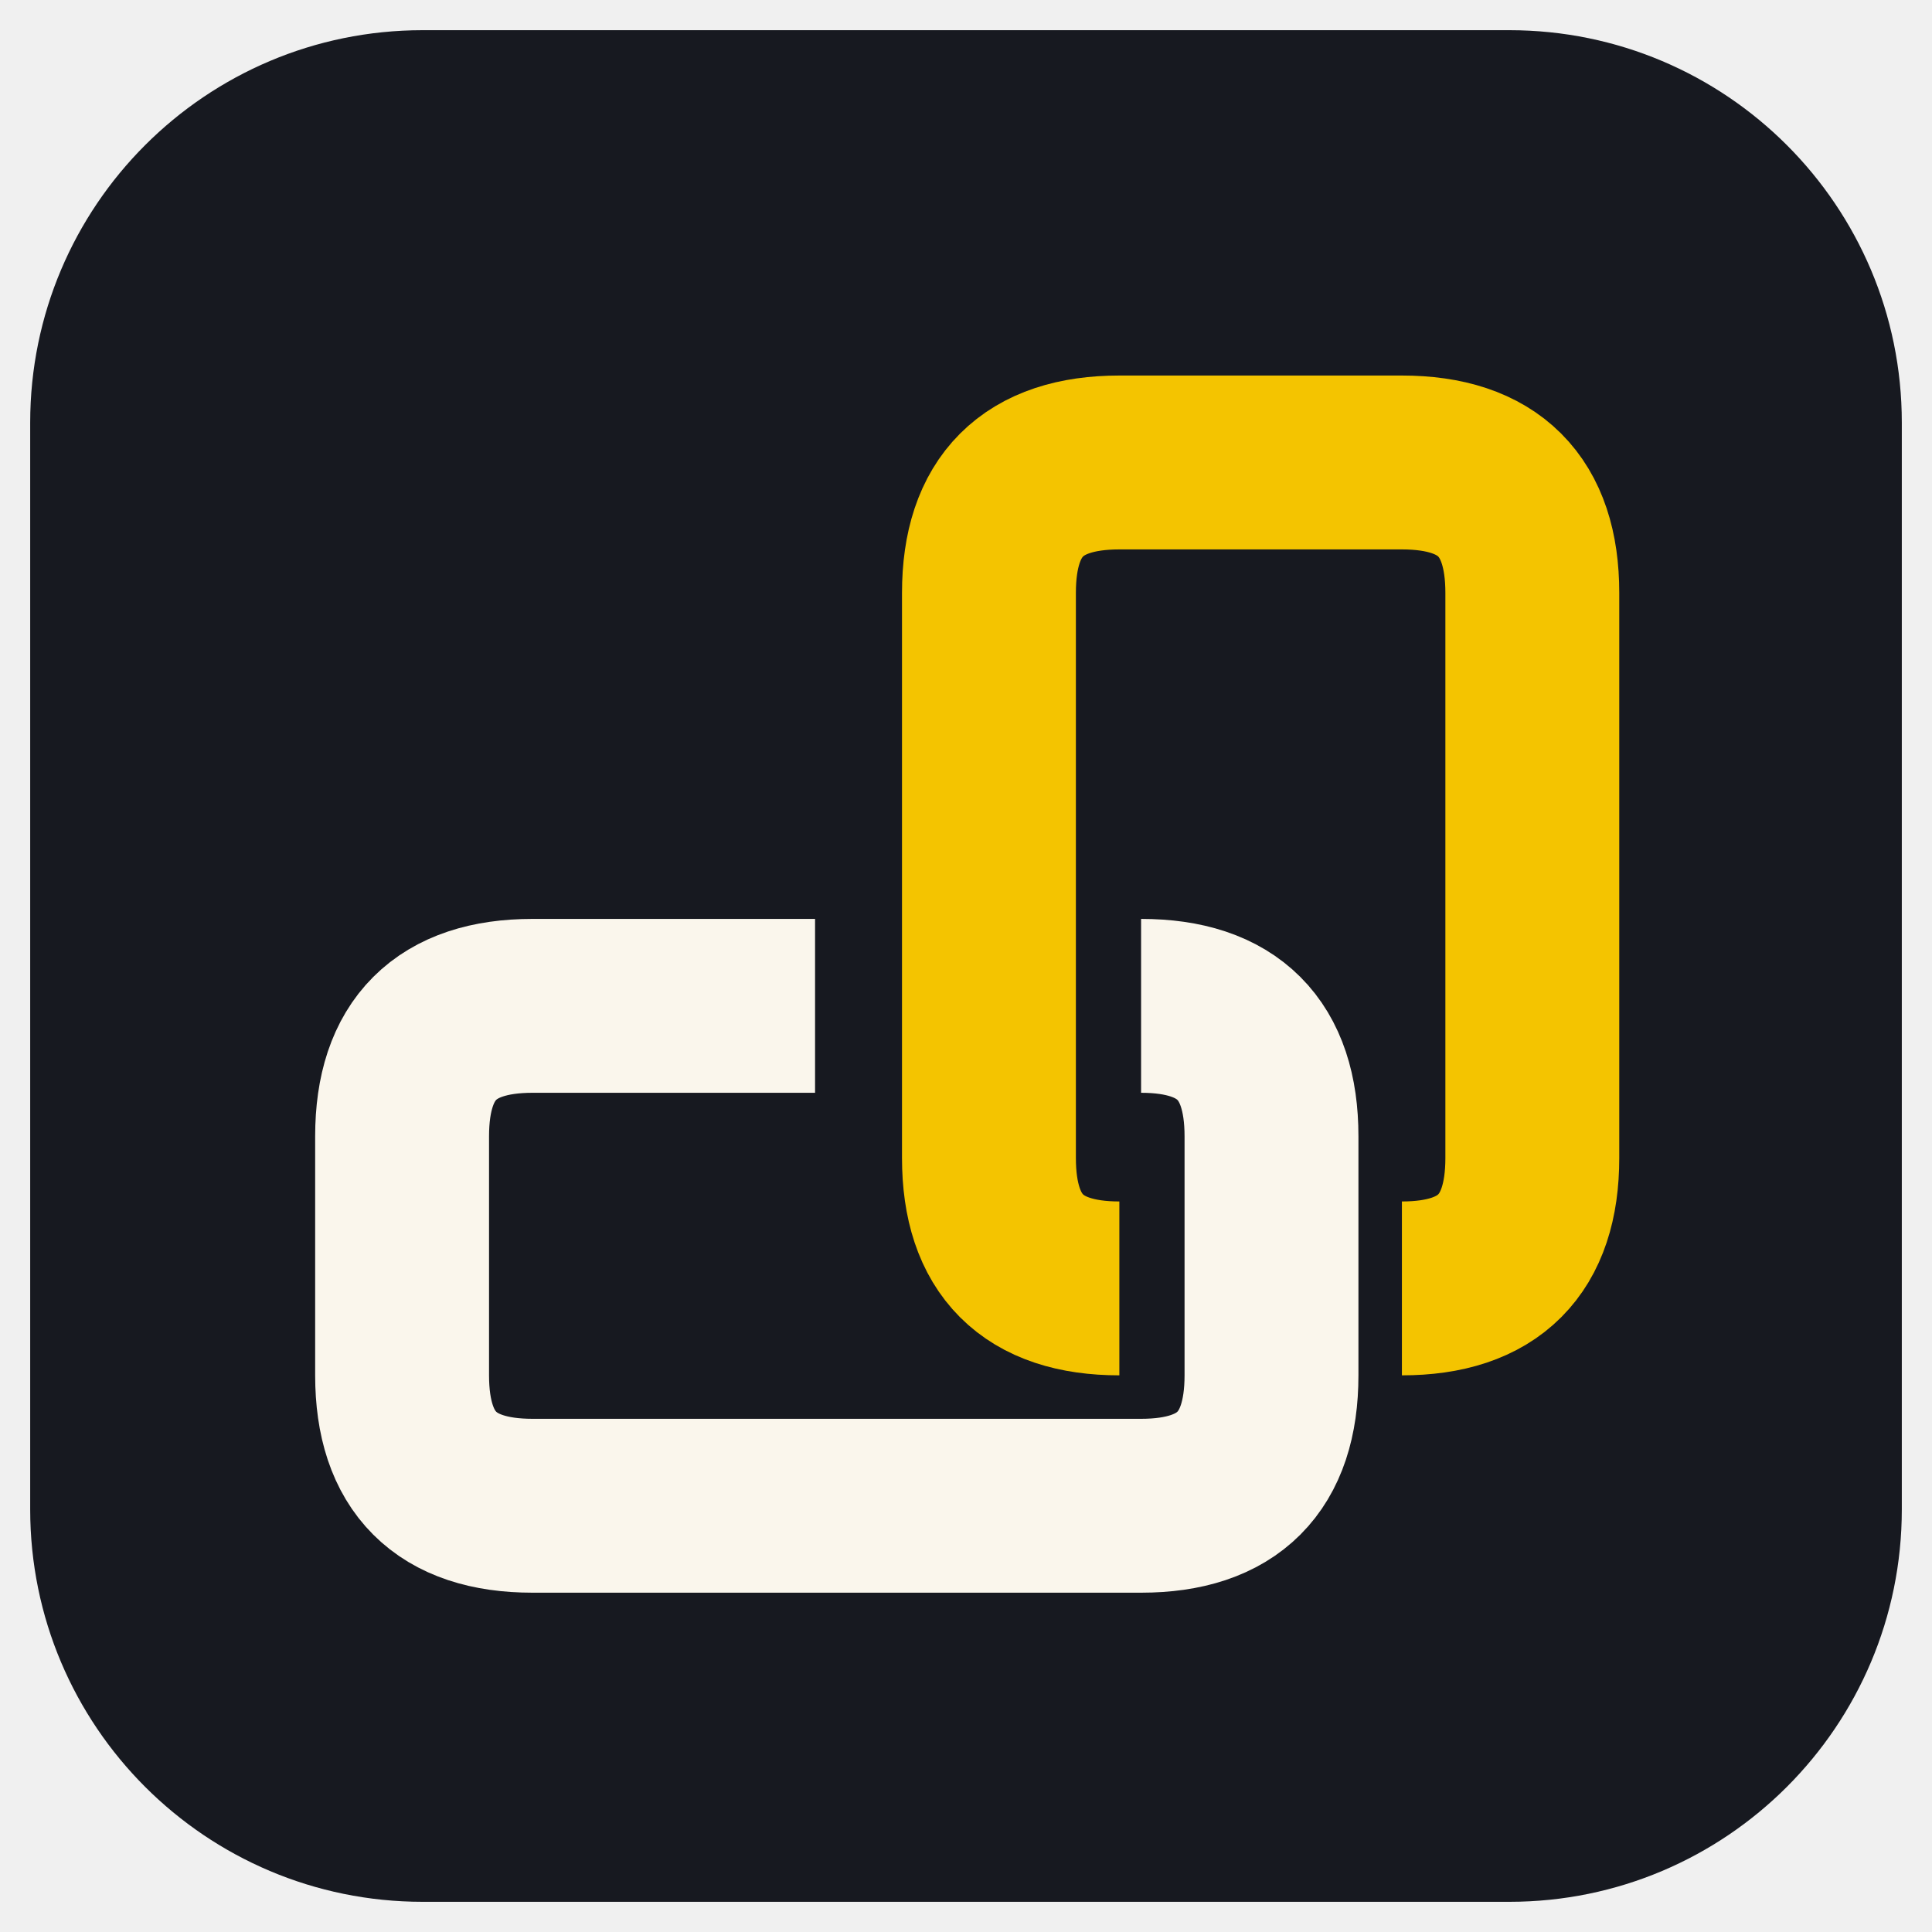
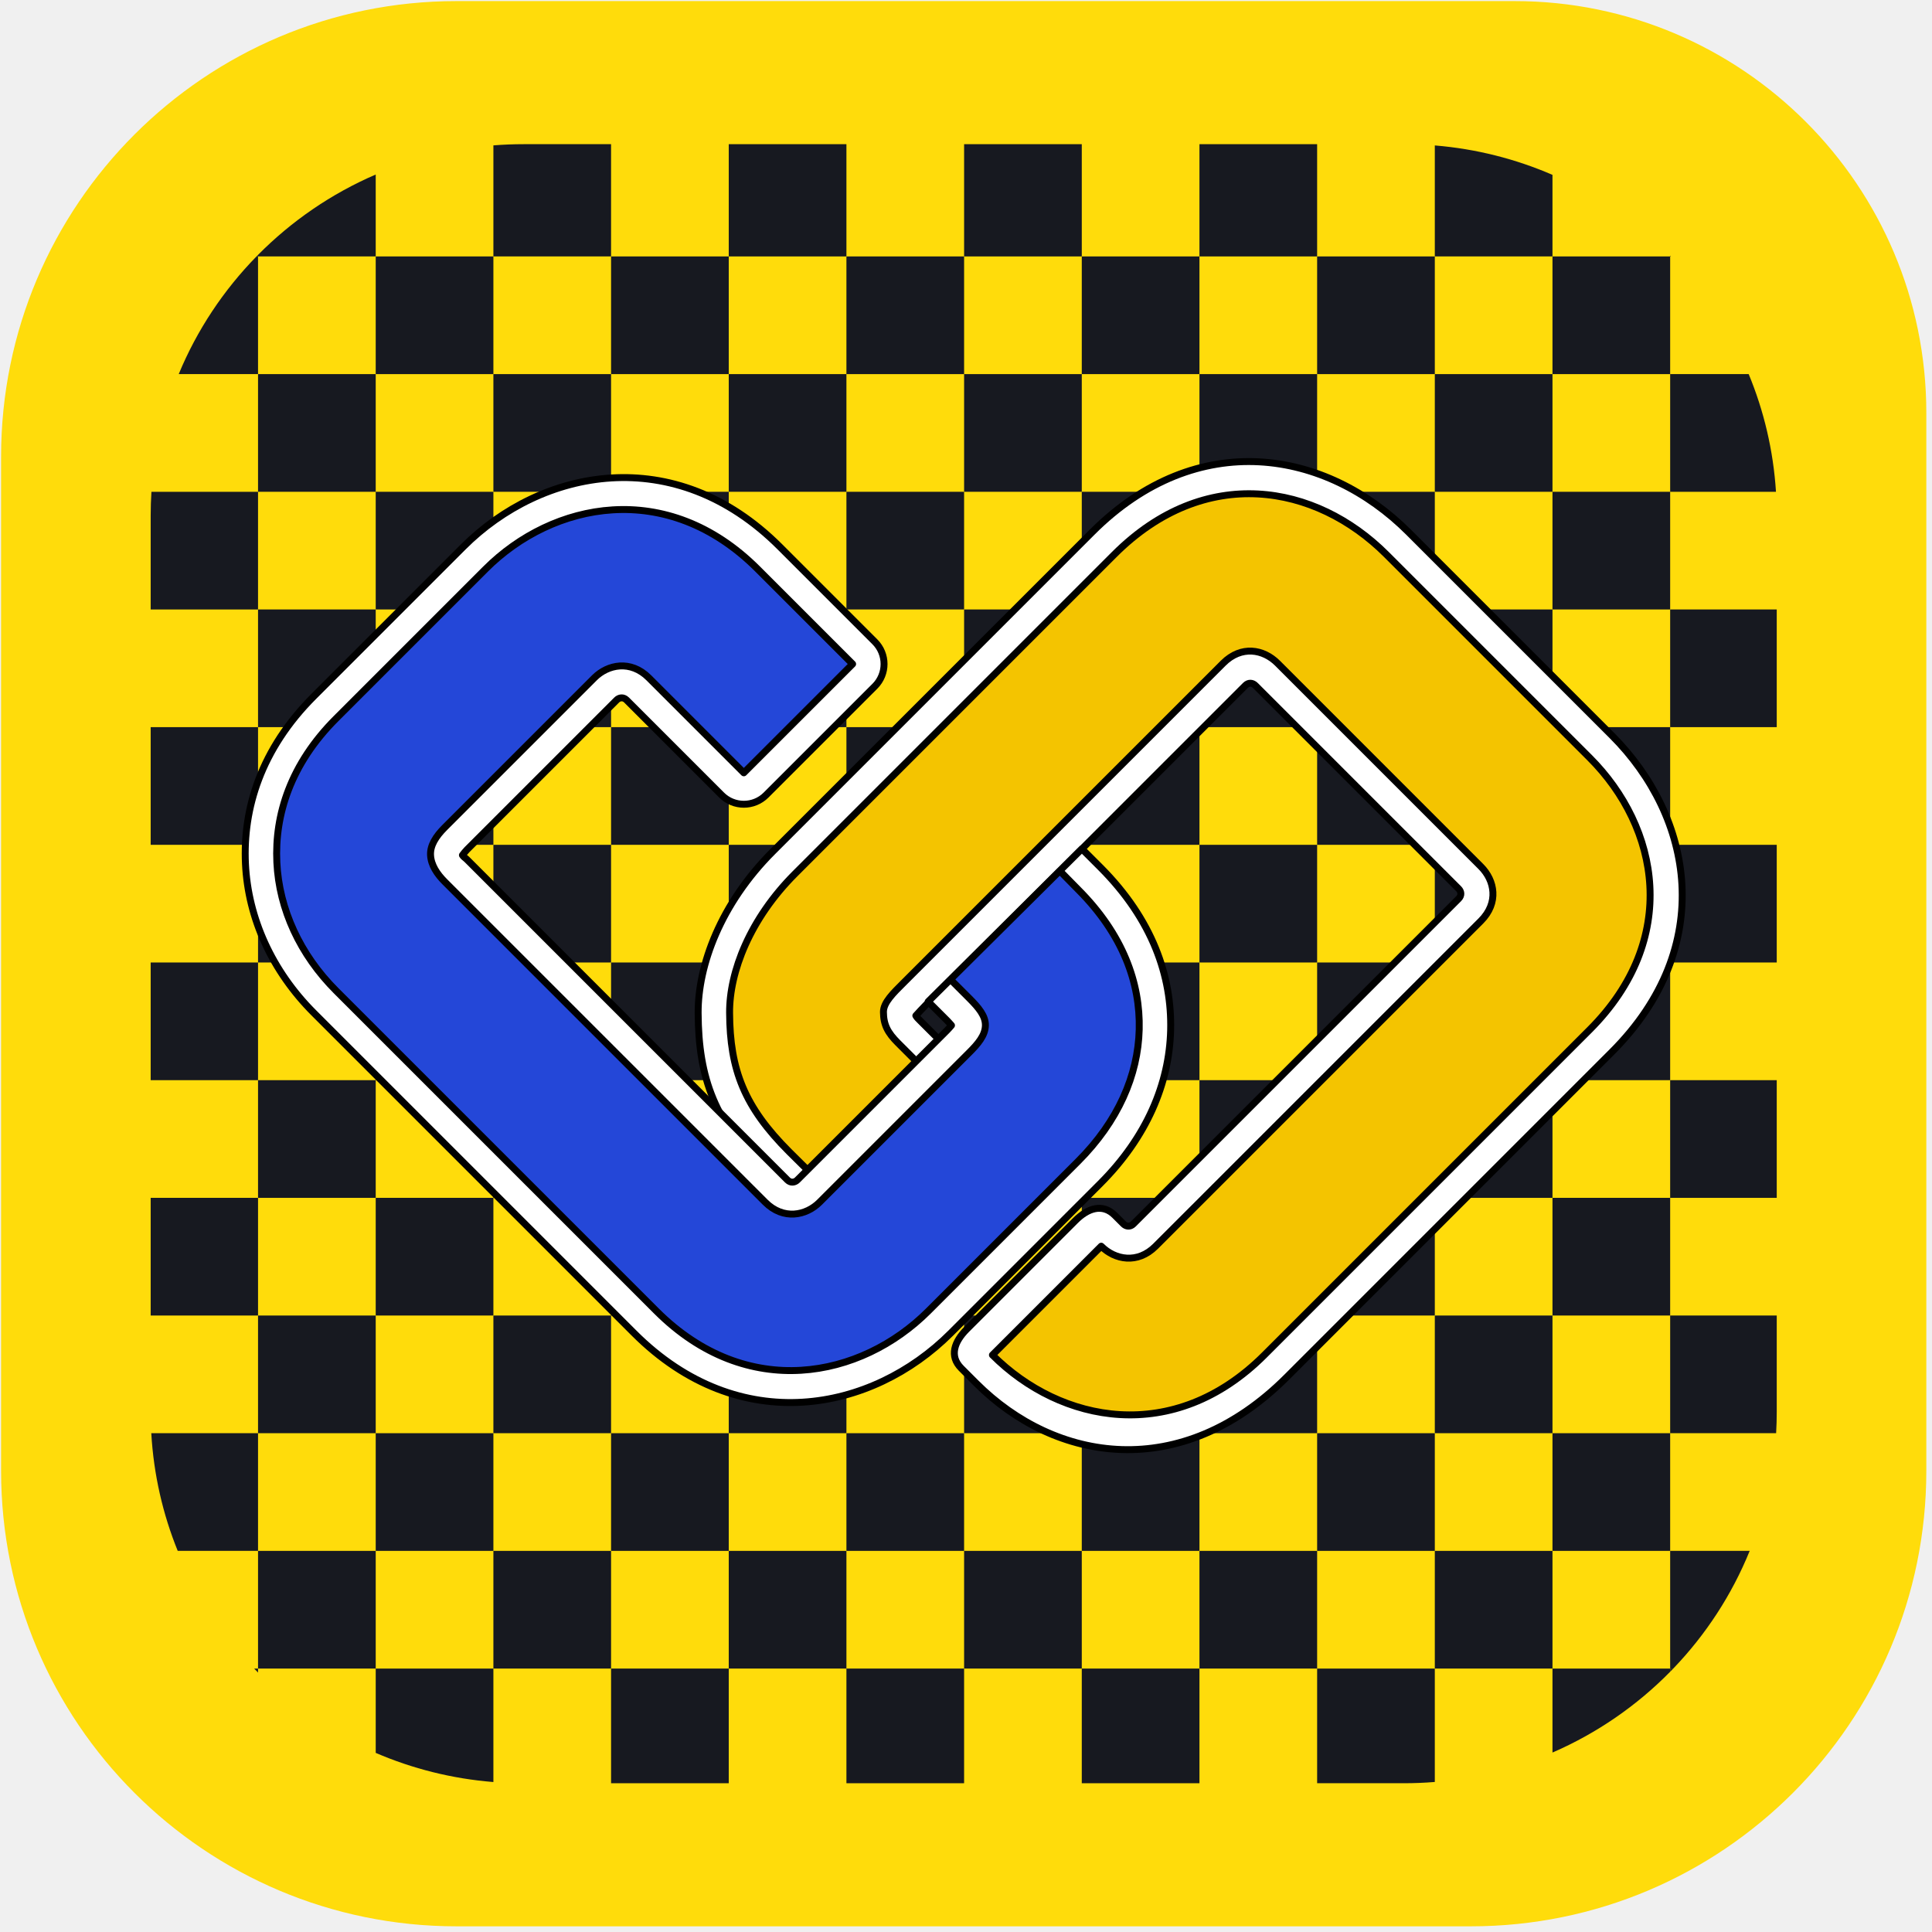
- <svg xmlns="http://www.w3.org/2000/svg" width="64" height="64" viewBox="0 0 64 64">
-   <rect id="tile" x="1" y="1" width="62" height="62" rx="13" fill="#171920" />
-   <g id="signet" transform="translate(9 11) scale(.72)" fill="none" stroke-width="8">
-     <path id="horizontal-link" stroke="#FAF6EC" d="M40 31 Q46 31 46 37 V48 Q46 54 40 54 H12 Q6 54 6 48 V37 Q6 31 12 31 H25" />
-     <path id="vertical-link" stroke="#F4C400" d="M39 44 Q33 44 33 38 V12 Q33 6 39 6 H52 Q58 6 58 12 V38 Q58 44 52 44" />
+ <svg xmlns="http://www.w3.org/2000/svg" width="100%" height="100%" viewBox="0 0 842 842" version="1.1" xml:space="preserve" style="fill-rule:evenodd;clip-rule:evenodd;stroke-linejoin:round;stroke-miterlimit:2;">
+   <g transform="matrix(1,0,0,1,-1782,0)">
+     <g id="ArtBoard3" transform="matrix(1,0,0,1,-0.889764,0)">
+       <rect x="1782.89" y="0" width="841.89" height="841.89" style="fill:none;" />
+       <g transform="matrix(1,0,0,1,1781.945,-0.945)">
+         <path d="M661,1.42L199.93,1.42C90.3,1.42 1.42,90.3 1.42,199.93L1.42,641.96C1.42,751.59 90.3,840.47 199.93,840.47L641.96,840.47C751.59,840.47 840.47,751.59 840.47,641.96L840.47,180.89C840.47,81.77 760.12,1.42 661,1.42Z" style="fill:rgb(255,220,11);fill-rule:nonzero;" />
+       </g>
+       <g>
+         <g transform="matrix(1,0,0,1,1781.945,-0.945)">
+           <rect x="677.546" y="317.846" width="51.286" height="51.286" style="fill:rgb(23,25,32);" />
+         </g>
+         <g transform="matrix(1,0,0,1,1781.945,-0.945)">
+           <rect x="677.546" y="420.417" width="51.286" height="51.286" style="fill:rgb(23,25,32);" />
+         </g>
+         <g transform="matrix(1,0,0,1,1781.945,-0.945)">
+           <rect x="677.546" y="522.988" width="51.286" height="51.286" style="fill:rgb(23,25,32);" />
+         </g>
+         <g transform="matrix(1,0,0,1,1781.945,-0.945)">
+           <rect x="677.546" y="625.56" width="51.286" height="51.286" style="fill:rgb(23,25,32);" />
+         </g>
+         <g transform="matrix(1,0,0,1,1781.945,-0.945)">
+           <rect x="626.26" y="676.846" width="51.286" height="51.286" style="fill:rgb(23,25,32);" />
+         </g>
+         <g transform="matrix(1,0,0,1,1781.945,-0.945)">
+           <rect x="523.689" y="676.846" width="51.286" height="51.286" style="fill:rgb(23,25,32);" />
+         </g>
+         <g transform="matrix(1,0,0,1,1781.945,-0.945)">
+           <rect x="421.117" y="676.846" width="51.286" height="51.286" style="fill:rgb(23,25,32);" />
+         </g>
+         <g transform="matrix(1,0,0,1,1781.945,-0.945)">
+           <rect x="318.546" y="676.846" width="51.286" height="51.286" style="fill:rgb(23,25,32);" />
+         </g>
+         <g transform="matrix(1,0,0,1,1781.945,-0.945)">
+           <rect x="215.974" y="676.846" width="51.286" height="51.286" style="fill:rgb(23,25,32);" />
+         </g>
+         <g transform="matrix(1,0,0,1,1781.945,-0.945)">
+           <rect x="113.403" y="676.846" width="51.286" height="51.286" style="fill:rgb(23,25,32);" />
+         </g>
+         <g transform="matrix(1,0,0,1,1781.945,-0.945)">
+           <rect x="113.403" y="574.274" width="51.286" height="51.286" style="fill:rgb(23,25,32);" />
+         </g>
+         <g transform="matrix(1,0,0,1,1781.945,-0.945)">
+           <path d="M626.26,64.331C644.358,65.813 661.616,70.251 677.546,77.157L677.546,112.703L626.26,112.703L626.26,64.331Z" style="fill:rgb(23,25,32);" />
+         </g>
+         <g transform="matrix(1,0,0,1,1781.945,-0.945)">
+           <path d="M215.974,64.303C220.314,63.957 224.701,63.78 229.13,63.78L267.26,63.78L267.26,112.703L215.974,112.703L215.974,64.303Z" style="fill:rgb(23,25,32);" />
+         </g>
+         <g transform="matrix(1,0,0,1,1781.945,-0.945)">
+           <rect x="523.689" y="63.78" width="51.286" height="48.923" style="fill:rgb(23,25,32);" />
+         </g>
+         <g transform="matrix(1,0,0,1,1781.945,-0.945)">
+           <rect x="421.117" y="63.78" width="51.286" height="48.923" style="fill:rgb(23,25,32);" />
+         </g>
+         <g transform="matrix(1,0,0,1,1781.945,-0.945)">
+           <rect x="318.546" y="63.78" width="51.286" height="48.923" style="fill:rgb(23,25,32);" />
+         </g>
+         <g transform="matrix(1,0,0,1,1781.945,-0.945)">
+           <path d="M113.403,112.019C127.977,97.293 145.361,85.335 164.689,77.008L164.689,112.703L113.403,112.703L113.403,112.019Z" style="fill:rgb(23,25,32);" />
+         </g>
+         <g transform="matrix(1,0,0,1,1781.945,-0.945)">
+           <path d="M728.832,112.368C728.941,112.479 729.051,112.591 729.16,112.703L728.832,112.703L728.832,112.368Z" style="fill:rgb(23,25,32);" />
+         </g>
+         <g transform="matrix(1,0,0,1,1781.945,-0.945)">
+           <rect x="113.403" y="471.703" width="51.286" height="51.286" style="fill:rgb(23,25,32);" />
+         </g>
+         <g transform="matrix(1,0,0,1,1781.945,-0.945)">
+           <rect x="113.403" y="369.131" width="51.286" height="51.286" style="fill:rgb(23,25,32);" />
+         </g>
+         <g transform="matrix(1,0,0,1,1781.945,-0.945)">
+           <rect x="113.403" y="266.56" width="51.286" height="51.286" style="fill:rgb(23,25,32);" />
+         </g>
+         <g transform="matrix(1,0,0,1,1781.945,-0.945)">
+           <rect x="164.689" y="215.274" width="51.286" height="51.286" style="fill:rgb(23,25,32);" />
+         </g>
+         <g transform="matrix(1,0,0,1,1781.945,-0.945)">
+           <rect x="267.26" y="215.274" width="51.286" height="51.286" style="fill:rgb(23,25,32);" />
+         </g>
+         <g transform="matrix(1,0,0,1,1781.945,-0.945)">
+           <rect x="215.974" y="266.56" width="51.286" height="51.286" style="fill:rgb(23,25,32);" />
+         </g>
+         <g transform="matrix(1,0,0,1,1781.945,-0.945)">
+           <rect x="369.831" y="215.274" width="51.286" height="51.286" style="fill:rgb(23,25,32);" />
+         </g>
+         <g transform="matrix(1,0,0,1,1781.945,-0.945)">
+           <rect x="318.546" y="266.56" width="51.286" height="51.286" style="fill:rgb(23,25,32);" />
+         </g>
+         <g transform="matrix(1,0,0,1,1781.945,-0.945)">
+           <rect x="472.403" y="215.274" width="51.286" height="51.286" style="fill:rgb(23,25,32);" />
+         </g>
+         <g transform="matrix(1,0,0,1,1781.945,-0.945)">
+           <rect x="421.117" y="266.56" width="51.286" height="51.286" style="fill:rgb(23,25,32);" />
+         </g>
+         <g transform="matrix(1,0,0,1,1781.945,-0.945)">
+           <rect x="574.974" y="215.274" width="51.286" height="51.286" style="fill:rgb(23,25,32);" />
+         </g>
+         <g transform="matrix(1,0,0,1,1781.945,-0.945)">
+           <rect x="523.689" y="266.56" width="51.286" height="51.286" style="fill:rgb(23,25,32);" />
+         </g>
+         <g transform="matrix(1,0,0,1,1781.945,-0.945)">
+           <rect x="626.26" y="266.56" width="51.286" height="51.286" style="fill:rgb(23,25,32);" />
+         </g>
+         <g transform="matrix(1,0,0,1,1781.945,-0.945)">
+           <rect x="626.26" y="369.131" width="51.286" height="51.286" style="fill:rgb(23,25,32);" />
+         </g>
+         <g transform="matrix(1,0,0,1,1781.945,-0.945)">
+           <rect x="626.26" y="471.703" width="51.286" height="51.286" style="fill:rgb(23,25,32);" />
+         </g>
+         <g transform="matrix(1,0,0,1,1781.945,-0.945)">
+           <rect x="626.26" y="574.274" width="51.286" height="51.286" style="fill:rgb(23,25,32);" />
+         </g>
+         <g transform="matrix(1,0,0,1,1781.945,-0.945)">
+           <rect x="574.974" y="625.56" width="51.286" height="51.286" style="fill:rgb(23,25,32);" />
+         </g>
+         <g transform="matrix(1,0,0,1,1781.945,-0.945)">
+           <rect x="472.403" y="625.56" width="51.286" height="51.286" style="fill:rgb(23,25,32);" />
+         </g>
+         <g transform="matrix(1,0,0,1,1781.945,-0.945)">
+           <rect x="369.831" y="625.56" width="51.286" height="51.286" style="fill:rgb(23,25,32);" />
+         </g>
+         <g transform="matrix(1,0,0,1,1781.945,-0.945)">
+           <rect x="267.26" y="625.56" width="51.286" height="51.286" style="fill:rgb(23,25,32);" />
+         </g>
+         <g transform="matrix(1,0,0,1,1781.945,-0.945)">
+           <rect x="164.689" y="625.56" width="51.286" height="51.286" style="fill:rgb(23,25,32);" />
+         </g>
+         <g transform="matrix(1,0,0,1,1781.945,-0.945)">
+           <rect x="164.689" y="522.988" width="51.286" height="51.286" style="fill:rgb(23,25,32);" />
+         </g>
+         <g transform="matrix(1,0,0,1,1781.945,-0.945)">
+           <rect x="164.689" y="420.417" width="51.286" height="51.286" style="fill:rgb(23,25,32);" />
+         </g>
+         <g transform="matrix(1,0,0,1,1781.945,-0.945)">
+           <rect x="164.689" y="317.846" width="51.286" height="51.286" style="fill:rgb(23,25,32);" />
+         </g>
+         <g transform="matrix(1,0,0,1,1781.945,-0.945)">
+           <rect x="574.974" y="317.846" width="51.286" height="51.286" style="fill:rgb(23,25,32);" />
+         </g>
+         <g transform="matrix(1,0,0,1,1781.945,-0.945)">
+           <rect x="574.974" y="420.417" width="51.286" height="51.286" style="fill:rgb(23,25,32);" />
+         </g>
+         <g transform="matrix(1,0,0,1,1781.945,-0.945)">
+           <rect x="574.974" y="522.988" width="51.286" height="51.286" style="fill:rgb(23,25,32);" />
+         </g>
+         <g transform="matrix(1,0,0,1,1781.945,-0.945)">
+           <rect x="523.689" y="574.274" width="51.286" height="51.286" style="fill:rgb(23,25,32);" />
+         </g>
+         <g transform="matrix(1,0,0,1,1781.945,-0.945)">
+           <rect x="421.117" y="574.274" width="51.286" height="51.286" style="fill:rgb(23,25,32);" />
+         </g>
+         <g transform="matrix(1,0,0,1,1781.945,-0.945)">
+           <rect x="318.546" y="574.274" width="51.286" height="51.286" style="fill:rgb(23,25,32);" />
+         </g>
+         <g transform="matrix(1,0,0,1,1781.945,-0.945)">
+           <rect x="215.974" y="574.274" width="51.286" height="51.286" style="fill:rgb(23,25,32);" />
+         </g>
+         <g transform="matrix(1,0,0,1,1781.945,-0.945)">
+           <rect x="215.974" y="471.703" width="51.286" height="51.286" style="fill:rgb(23,25,32);" />
+         </g>
+         <g transform="matrix(1,0,0,1,1781.945,-0.945)">
+           <rect x="215.974" y="369.131" width="51.286" height="51.286" style="fill:rgb(23,25,32);" />
+         </g>
+         <g transform="matrix(1,0,0,1,1781.945,-0.945)">
+           <rect x="267.26" y="317.846" width="51.286" height="51.286" style="fill:rgb(23,25,32);" />
+         </g>
+         <g transform="matrix(1,0,0,1,1781.945,-0.945)">
+           <rect x="369.831" y="317.846" width="51.286" height="51.286" style="fill:rgb(23,25,32);" />
+         </g>
+         <g transform="matrix(1,0,0,1,1781.945,-0.945)">
+           <rect x="318.546" y="369.131" width="51.286" height="51.286" style="fill:rgb(23,25,32);" />
+         </g>
+         <g transform="matrix(1,0,0,1,1781.945,-0.945)">
+           <rect x="472.403" y="317.846" width="51.286" height="51.286" style="fill:rgb(23,25,32);" />
+         </g>
+         <g transform="matrix(1,0,0,1,1781.945,-0.945)">
+           <rect x="421.117" y="369.131" width="51.286" height="51.286" style="fill:rgb(23,25,32);" />
+         </g>
+         <g transform="matrix(1,0,0,1,1781.945,-0.945)">
+           <rect x="523.689" y="369.131" width="51.286" height="51.286" style="fill:rgb(23,25,32);" />
+         </g>
+         <g transform="matrix(1,0,0,1,1781.945,-0.945)">
+           <rect x="523.689" y="471.703" width="51.286" height="51.286" style="fill:rgb(23,25,32);" />
+         </g>
+         <g transform="matrix(1,0,0,1,1781.945,-0.945)">
+           <rect x="472.403" y="522.988" width="51.286" height="51.286" style="fill:rgb(23,25,32);" />
+         </g>
+         <g transform="matrix(1,0,0,1,1781.945,-0.945)">
+           <rect x="369.831" y="522.988" width="51.286" height="51.286" style="fill:rgb(23,25,32);" />
+         </g>
+         <g transform="matrix(1,0,0,1,1781.945,-0.945)">
+           <rect x="267.26" y="522.988" width="51.286" height="51.286" style="fill:rgb(23,25,32);" />
+         </g>
+         <g transform="matrix(1,0,0,1,1781.945,-0.945)">
+           <rect x="267.26" y="420.417" width="51.286" height="51.286" style="fill:rgb(23,25,32);" />
+         </g>
+         <g transform="matrix(1,0,0,1,1781.945,-0.945)">
+           <rect x="472.403" y="420.417" width="51.286" height="51.286" style="fill:rgb(23,25,32);" />
+         </g>
+         <g transform="matrix(1,0,0,1,1781.945,-0.945)">
+           <rect x="421.117" y="471.703" width="51.286" height="51.286" style="fill:rgb(23,25,32);" />
+         </g>
+         <g transform="matrix(1,0,0,1,1781.945,-0.945)">
+           <rect x="318.546" y="471.703" width="51.286" height="51.286" style="fill:rgb(23,25,32);" />
+         </g>
+         <g transform="matrix(1,0,0,1,1781.945,-0.945)">
+           <rect x="369.831" y="420.417" width="51.286" height="51.286" style="fill:rgb(23,25,32);" />
+         </g>
+         <g transform="matrix(1,0,0,1,1781.945,-0.945)">
+           <path d="M112.73,112.703C112.954,112.474 113.178,112.246 113.403,112.019L113.403,112.703L112.73,112.703Z" style="fill:rgb(23,25,32);" />
+         </g>
+         <g transform="matrix(1,0,0,1,1781.945,-0.945)">
+           <path d="M113.403,112.703L112.73,112.703C98.379,127.374 86.8,144.749 78.833,163.988L113.403,163.988L113.403,112.703Z" style="fill:rgb(23,25,32);" />
+         </g>
+         <g transform="matrix(1,0,0,1,1781.945,-0.945)">
+           <rect x="164.689" y="112.703" width="51.286" height="51.286" style="fill:rgb(23,25,32);" />
+         </g>
+         <g transform="matrix(1,0,0,1,1781.945,-0.945)">
+           <rect x="113.403" y="163.988" width="51.286" height="51.286" style="fill:rgb(23,25,32);" />
+         </g>
+         <g transform="matrix(1,0,0,1,1781.945,-0.945)">
+           <rect x="267.26" y="112.703" width="51.286" height="51.286" style="fill:rgb(23,25,32);" />
+         </g>
+         <g transform="matrix(1,0,0,1,1781.945,-0.945)">
+           <rect x="215.974" y="163.988" width="51.286" height="51.286" style="fill:rgb(23,25,32);" />
+         </g>
+         <g transform="matrix(1,0,0,1,1781.945,-0.945)">
+           <rect x="369.831" y="112.703" width="51.286" height="51.286" style="fill:rgb(23,25,32);" />
+         </g>
+         <g transform="matrix(1,0,0,1,1781.945,-0.945)">
+           <rect x="318.546" y="163.988" width="51.286" height="51.286" style="fill:rgb(23,25,32);" />
+         </g>
+         <g transform="matrix(1,0,0,1,1781.945,-0.945)">
+           <rect x="472.403" y="112.703" width="51.286" height="51.286" style="fill:rgb(23,25,32);" />
+         </g>
+         <g transform="matrix(1,0,0,1,1781.945,-0.945)">
+           <rect x="421.117" y="163.988" width="51.286" height="51.286" style="fill:rgb(23,25,32);" />
+         </g>
+         <g transform="matrix(1,0,0,1,1781.945,-0.945)">
+           <rect x="574.974" y="112.703" width="51.286" height="51.286" style="fill:rgb(23,25,32);" />
+         </g>
+         <g transform="matrix(1,0,0,1,1781.945,-0.945)">
+           <rect x="523.689" y="163.988" width="51.286" height="51.286" style="fill:rgb(23,25,32);" />
+         </g>
+         <g transform="matrix(1,0,0,1,1781.945,-0.945)">
+           <rect x="677.546" y="112.703" width="51.286" height="51.286" style="fill:rgb(23,25,32);" />
+         </g>
+         <g transform="matrix(1,0,0,1,1781.945,-0.945)">
+           <rect x="626.26" y="163.988" width="51.286" height="51.286" style="fill:rgb(23,25,32);" />
+         </g>
+         <g transform="matrix(1,0,0,1,1781.945,-0.945)">
+           <path d="M728.832,163.988L763.057,163.988C769.671,179.959 773.795,197.214 774.948,215.274L728.832,215.274L728.832,163.988Z" style="fill:rgb(23,25,32);" />
+         </g>
+         <g transform="matrix(1,0,0,1,1781.945,-0.945)">
+           <rect x="728.832" y="266.56" width="46.448" height="51.286" style="fill:rgb(23,25,32);" />
+         </g>
+         <g transform="matrix(1,0,0,1,1781.945,-0.945)">
+           <rect x="728.832" y="369.131" width="46.448" height="51.286" style="fill:rgb(23,25,32);" />
+         </g>
+         <g transform="matrix(1,0,0,1,1781.945,-0.945)">
+           <rect x="728.832" y="471.703" width="46.448" height="51.286" style="fill:rgb(23,25,32);" />
+         </g>
+         <g transform="matrix(1,0,0,1,1781.945,-0.945)">
+           <path d="M775.28,574.274L775.28,616.18C775.28,619.328 775.19,622.456 775.012,625.56L728.832,625.56L728.832,574.274L775.28,574.274Z" style="fill:rgb(23,25,32);" />
+         </g>
+         <g transform="matrix(1,0,0,1,1781.945,-0.945)">
+           <path d="M763.49,676.846C755.699,696.044 744.321,713.414 730.184,728.131L728.832,728.131L728.832,676.846L763.49,676.846Z" style="fill:rgb(23,25,32);" />
+         </g>
+         <g transform="matrix(1,0,0,1,1781.945,-0.945)">
+           <path d="M730.184,728.131C729.736,728.598 729.285,729.061 728.832,729.522L728.832,728.131L730.184,728.131Z" style="fill:rgb(23,25,32);" />
+         </g>
+         <g transform="matrix(1,0,0,1,1781.945,-0.945)">
+           <path d="M728.832,729.522C714.274,744.321 696.888,756.347 677.546,764.733L677.546,728.131L728.832,728.131L728.832,729.522Z" style="fill:rgb(23,25,32);" />
+         </g>
+         <g transform="matrix(1,0,0,1,1781.945,-0.945)">
+           <path d="M626.26,777.559C621.808,777.924 617.306,778.11 612.76,778.11L574.974,778.11L574.974,728.131L626.26,728.131L626.26,777.559Z" style="fill:rgb(23,25,32);" />
+         </g>
+         <g transform="matrix(1,0,0,1,1781.945,-0.945)">
+           <rect x="472.403" y="728.131" width="51.286" height="49.979" style="fill:rgb(23,25,32);" />
+         </g>
+         <g transform="matrix(1,0,0,1,1781.945,-0.945)">
+           <rect x="369.831" y="728.131" width="51.286" height="49.979" style="fill:rgb(23,25,32);" />
+         </g>
+         <g transform="matrix(1,0,0,1,1781.945,-0.945)">
+           <rect x="267.26" y="728.131" width="51.286" height="49.979" style="fill:rgb(23,25,32);" />
+         </g>
+         <g transform="matrix(1,0,0,1,1781.945,-0.945)">
+           <path d="M215.974,777.587C197.881,776.143 180.624,771.747 164.689,764.882L164.689,728.131L215.974,728.131L215.974,777.587Z" style="fill:rgb(23,25,32);" />
+         </g>
+         <g transform="matrix(1,0,0,1,1781.945,-0.945)">
+           <path d="M113.403,729.871C112.833,729.296 112.267,728.716 111.706,728.131L113.403,728.131L113.403,729.871Z" style="fill:rgb(23,25,32);" />
+         </g>
+         <g transform="matrix(1,0,0,1,1781.945,-0.945)">
+           <path d="M78.4,676.846C71.912,660.859 67.912,643.605 66.878,625.56L113.403,625.56L113.403,676.846L78.4,676.846Z" style="fill:rgb(23,25,32);" />
+         </g>
+         <g transform="matrix(1,0,0,1,1781.945,-0.945)">
+           <rect x="66.61" y="522.988" width="46.793" height="51.286" style="fill:rgb(23,25,32);" />
+         </g>
+         <g transform="matrix(1,0,0,1,1781.945,-0.945)">
+           <rect x="66.61" y="420.417" width="46.793" height="51.286" style="fill:rgb(23,25,32);" />
+         </g>
+         <g transform="matrix(1,0,0,1,1781.945,-0.945)">
+           <rect x="66.61" y="317.846" width="46.793" height="51.286" style="fill:rgb(23,25,32);" />
+         </g>
+         <g transform="matrix(1,0,0,1,1781.945,-0.945)">
+           <path d="M66.61,266.56L66.61,225.71C66.61,222.204 66.722,218.724 66.942,215.274L113.403,215.274L113.403,266.56L66.61,266.56Z" style="fill:rgb(23,25,32);" />
+         </g>
+         <g transform="matrix(1,0,0,1,1781.945,-0.945)">
+           <rect x="677.546" y="215.274" width="51.286" height="51.286" style="fill:rgb(23,25,32);" />
+         </g>
+       </g>
+       <g transform="matrix(0.872789,0,0,0.872789,1857.987,-4.519905)">
+         <g transform="matrix(1.797076,-1.797076,1.797076,1.797076,-173.5554,-131.0647)">
+           <g transform="matrix(0,3.778938,-3.778938,0,117.4585,189.1514)">
+             <path d="M40.76,40L40.76,48L37.772,48C34.475,48 32.589,47.169 30.482,45.086C28.961,43.583 27.772,40.879 27.772,37.564L27.772,14.085C27.772,7.418 32.583,4.085 37.772,4.085L52.722,4.085C57.856,4.085 62.722,7.418 62.722,14.085L62.722,38C62.722,44.667 57.742,48 52.722,48L52.574,48L52.574,40L52.722,40C53.726,40 54.722,39.333 54.722,38L54.722,14.085C54.722,12.751 53.748,12.085 52.722,12.085L37.772,12.085C36.734,12.085 35.772,12.751 35.772,14.085L35.772,37.564C35.772,38.336 35.752,39.046 36.106,39.397C36.581,39.867 37.028,40 37.772,40L40.76,40Z" style="fill:rgb(244,196,0);" />
+           </g>
+           <g transform="matrix(0,3.778938,-3.778938,0,117.4585,189.1514)">
+             <path d="M37.431,38.341C37.527,38.369 37.636,38.366 37.772,38.366L40.613,38.366L40.559,49.363L40.444,49.634L37.772,49.634C33.953,49.634 31.773,48.661 29.333,46.249C27.573,44.509 26.137,41.4 26.137,37.564L26.137,14.085C26.137,6.328 31.735,2.45 37.772,2.45L52.722,2.45C58.695,2.45 64.356,6.328 64.356,14.085L64.356,38C64.356,45.756 59.004,49.634 53.163,49.634L52.065,49.634C51.163,49.634 50.831,48.903 50.831,48L50.831,40C50.831,39.097 51.184,38.366 52.086,38.366L52.722,38.366C52.905,38.366 53.087,38.244 53.087,38L53.087,14.085C53.087,13.841 52.909,13.719 52.722,13.719L37.772,13.719C37.582,13.719 37.406,13.841 37.406,14.085L37.406,37.564C37.406,37.801 37.421,38.138 37.431,38.341ZM40.664,40L37.772,40C37.028,40 36.581,39.867 36.106,39.397C35.752,39.046 35.772,38.336 35.772,37.564L35.772,14.085C35.772,12.751 36.734,12.085 37.772,12.085L52.722,12.085C53.748,12.085 54.722,12.751 54.722,14.085L54.722,38C54.722,39.333 53.726,40 52.722,40L52.722,48C57.742,48 62.722,44.667 62.722,38L62.722,14.085C62.722,7.418 57.856,4.085 52.722,4.085L37.772,4.085C32.583,4.085 27.772,7.418 27.772,14.085L27.772,37.564C27.772,40.879 28.961,43.583 30.482,45.086C32.589,47.169 34.475,48 37.772,48L40.617,47.987L40.664,40Z" style="fill:white;stroke:black;stroke-width:0.36px;" />
+           </g>
+           <g transform="matrix(0,3.778938,-3.778938,0,114.6762,186.3691)">
+             <path d="M38.064,35L38.064,27L39.487,27C42.801,27 45.228,28.155 46.885,29.897C48.53,31.627 49.487,34.047 49.487,37L49.487,48C49.487,52.956 46.154,58 39.487,58L15.929,58C13.295,58 10.851,57.107 9.039,55.46C7.204,53.792 5.929,51.335 5.929,48L5.929,37C5.929,32.07 9.262,27 15.929,27L22.915,27L22.915,35L15.929,35C14.595,35 13.929,36.014 13.929,37L13.929,48C13.929,48.667 14.053,49.206 14.42,49.54C14.809,49.894 15.363,50 15.929,50L39.487,50C40.82,50 41.487,48.991 41.487,48L41.487,37C41.487,36.36 41.445,35.785 41.089,35.411C40.744,35.048 40.177,35 39.487,35L38.064,35Z" style="fill:rgb(36,71,216);" />
+           </g>
+           <g transform="matrix(0,3.778938,-3.778938,0,114.6762,186.3691)">
+             <path d="M15.597,48.373C15.694,48.399 15.815,48.366 15.929,48.366L39.487,48.366C39.731,48.366 39.853,48.181 39.853,48L39.853,37C39.853,36.9 39.844,36.766 39.835,36.65C39.72,36.642 39.589,36.634 39.487,36.634L38.103,36.634L38.14,25.366L39.487,25.366C43.339,25.366 46.143,26.746 48.069,28.771C49.978,30.778 51.121,33.574 51.121,37L51.121,48C51.121,53.766 47.243,59.634 39.487,59.634L15.929,59.634C12.873,59.634 10.042,58.58 7.94,56.669C5.805,54.729 4.294,51.881 4.294,48L4.294,37C4.294,31.265 8.172,25.366 15.929,25.366L22.915,25.366C23.818,25.366 24.55,26.097 24.55,27L24.55,35C24.55,35.903 23.818,36.634 22.915,36.634L15.929,36.634C15.685,36.634 15.563,36.82 15.563,37L15.563,48C15.563,48.115 15.584,48.279 15.597,48.373ZM38.134,26.988L38.108,35L39.487,35C40.177,35 40.744,35.048 41.089,35.411C41.445,35.785 41.487,36.36 41.487,37L41.487,48C41.487,48.991 40.82,50 39.487,50L15.929,50C15.363,50 14.809,49.894 14.42,49.54C14.053,49.206 13.929,48.667 13.929,48L13.929,37C13.929,36.014 14.595,35 15.929,35L22.915,35L22.915,27L15.929,27C9.262,27 5.929,32.07 5.929,37L5.929,48C5.929,51.335 7.204,53.792 9.039,55.46C10.851,57.107 13.295,58 15.929,58L39.487,58C46.154,58 49.487,52.956 49.487,48L49.487,37C49.487,34.047 48.53,31.627 46.885,29.897C45.228,28.155 42.801,27 39.487,27L38.134,26.988Z" style="fill:white;stroke:black;stroke-width:0.36px;" />
+           </g>
+         </g>
+       </g>
+     </g>
  </g>
</svg>
